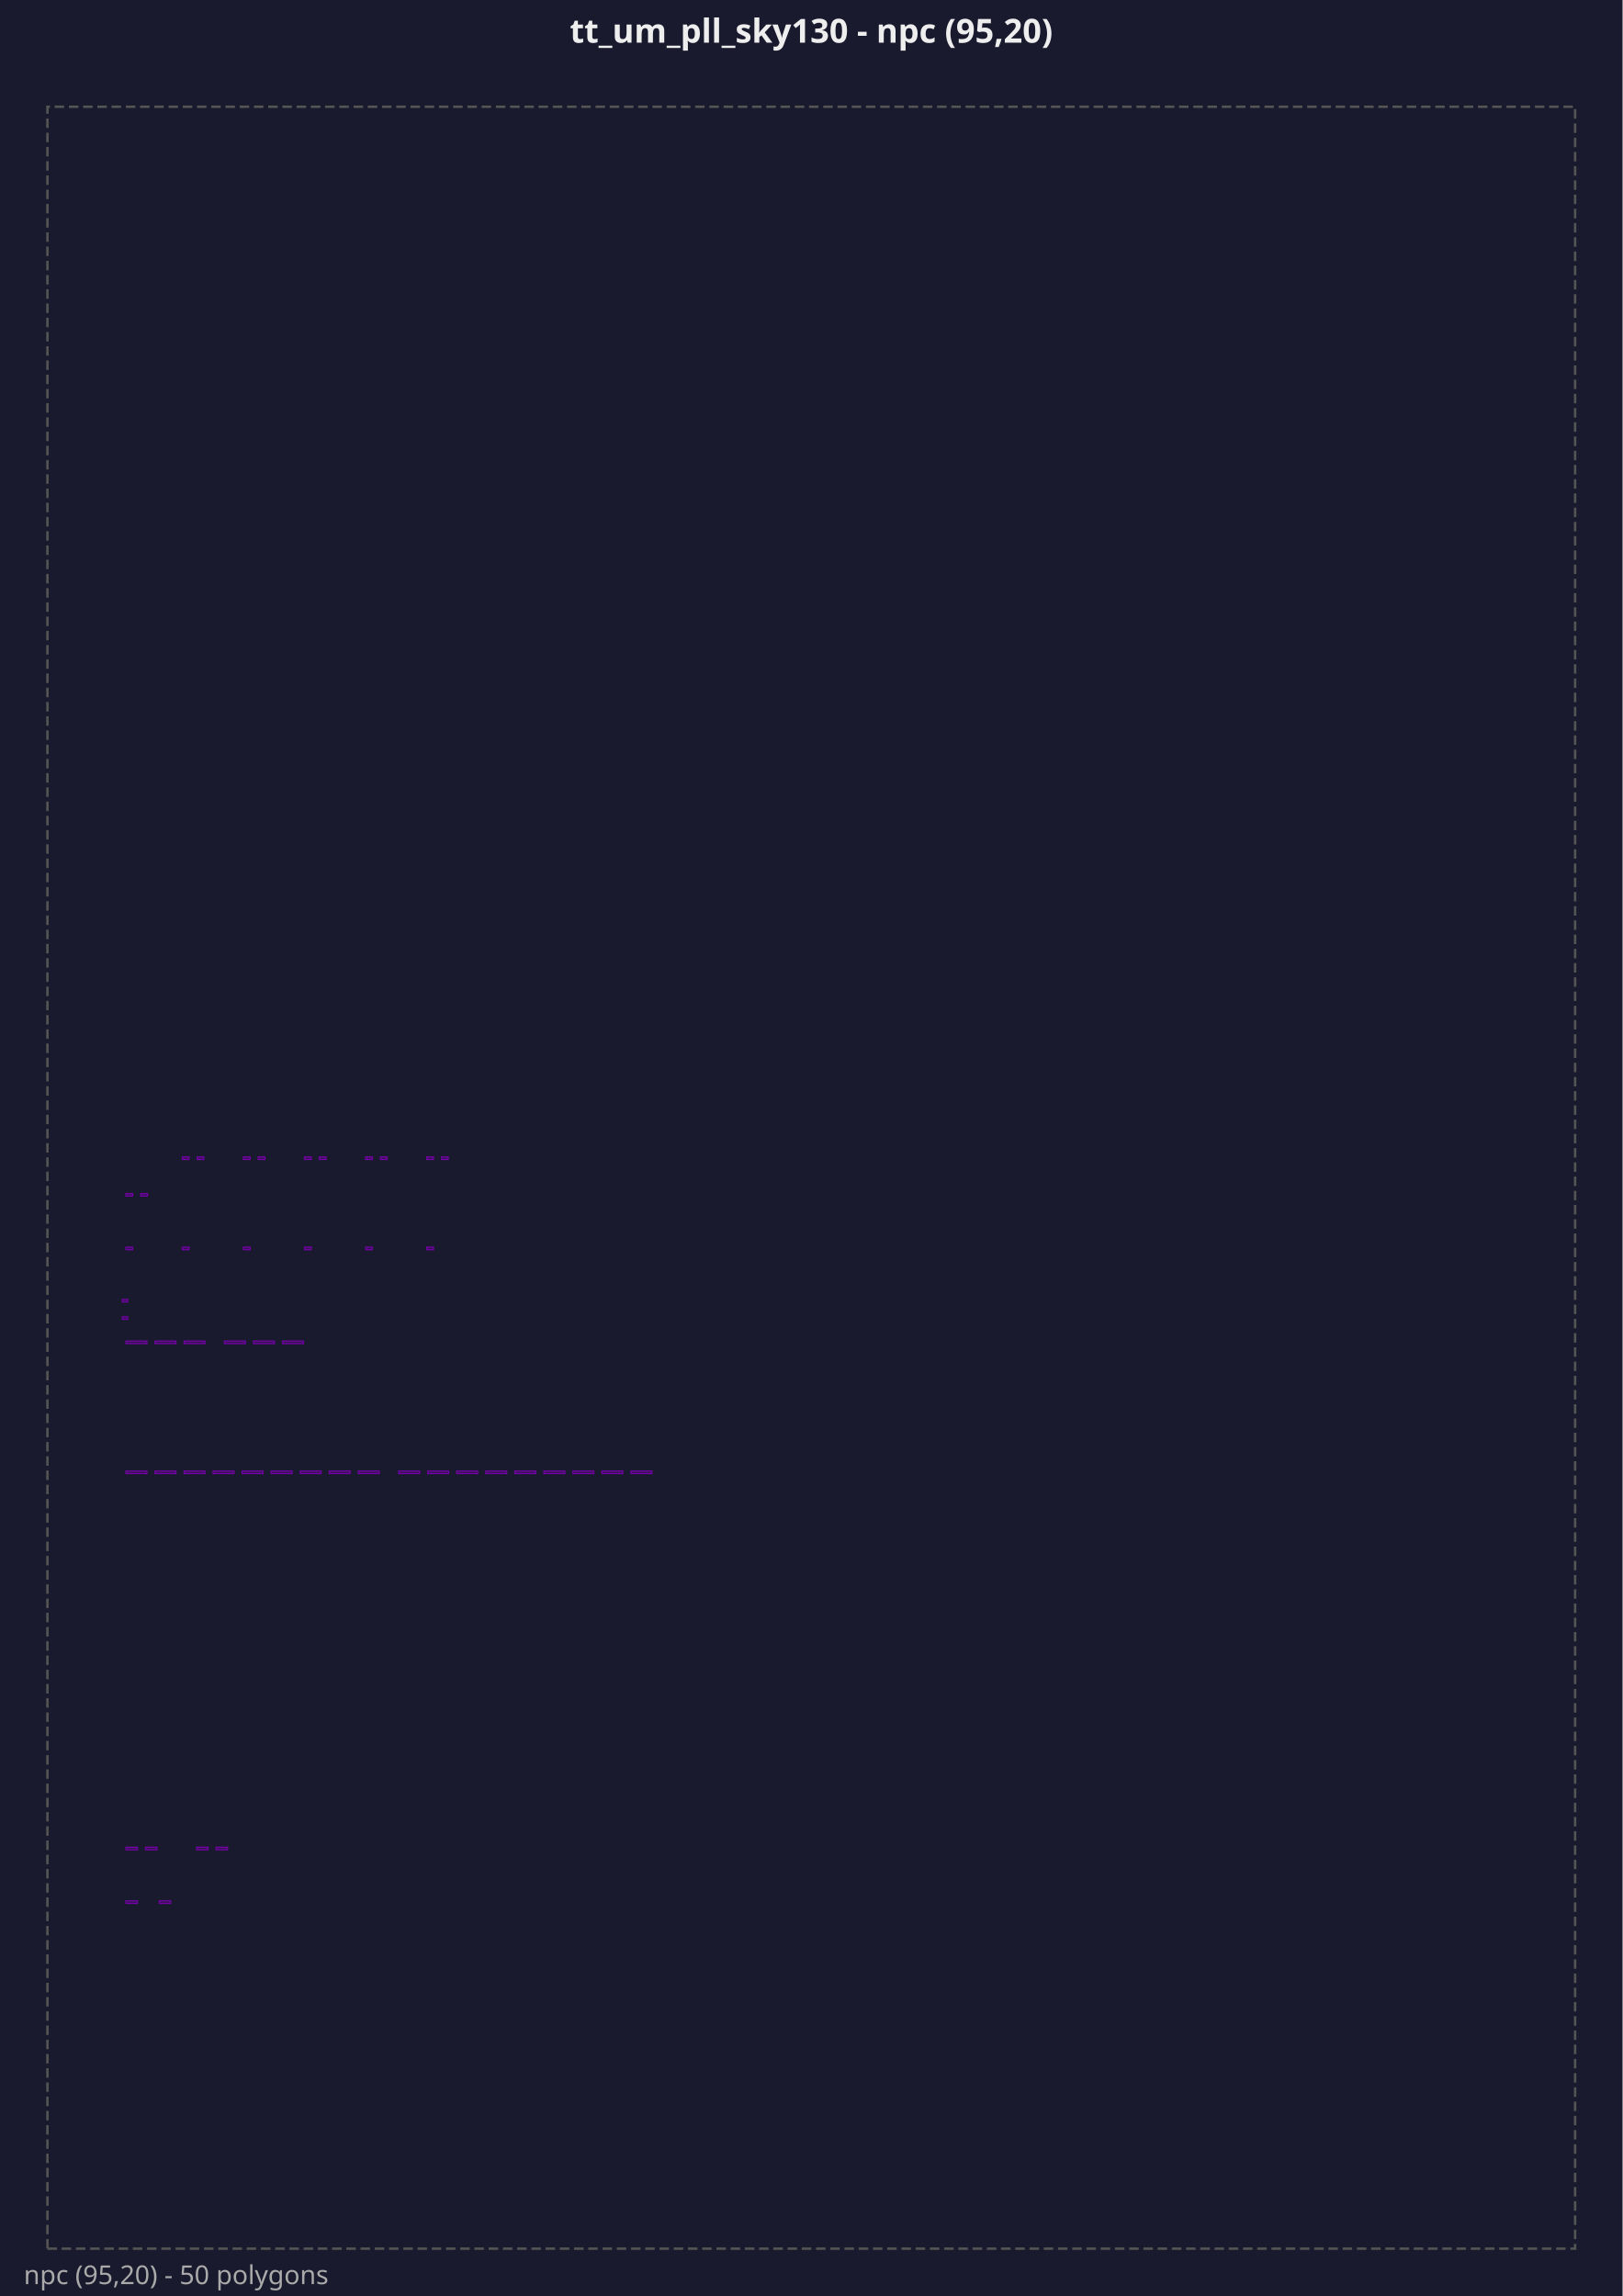
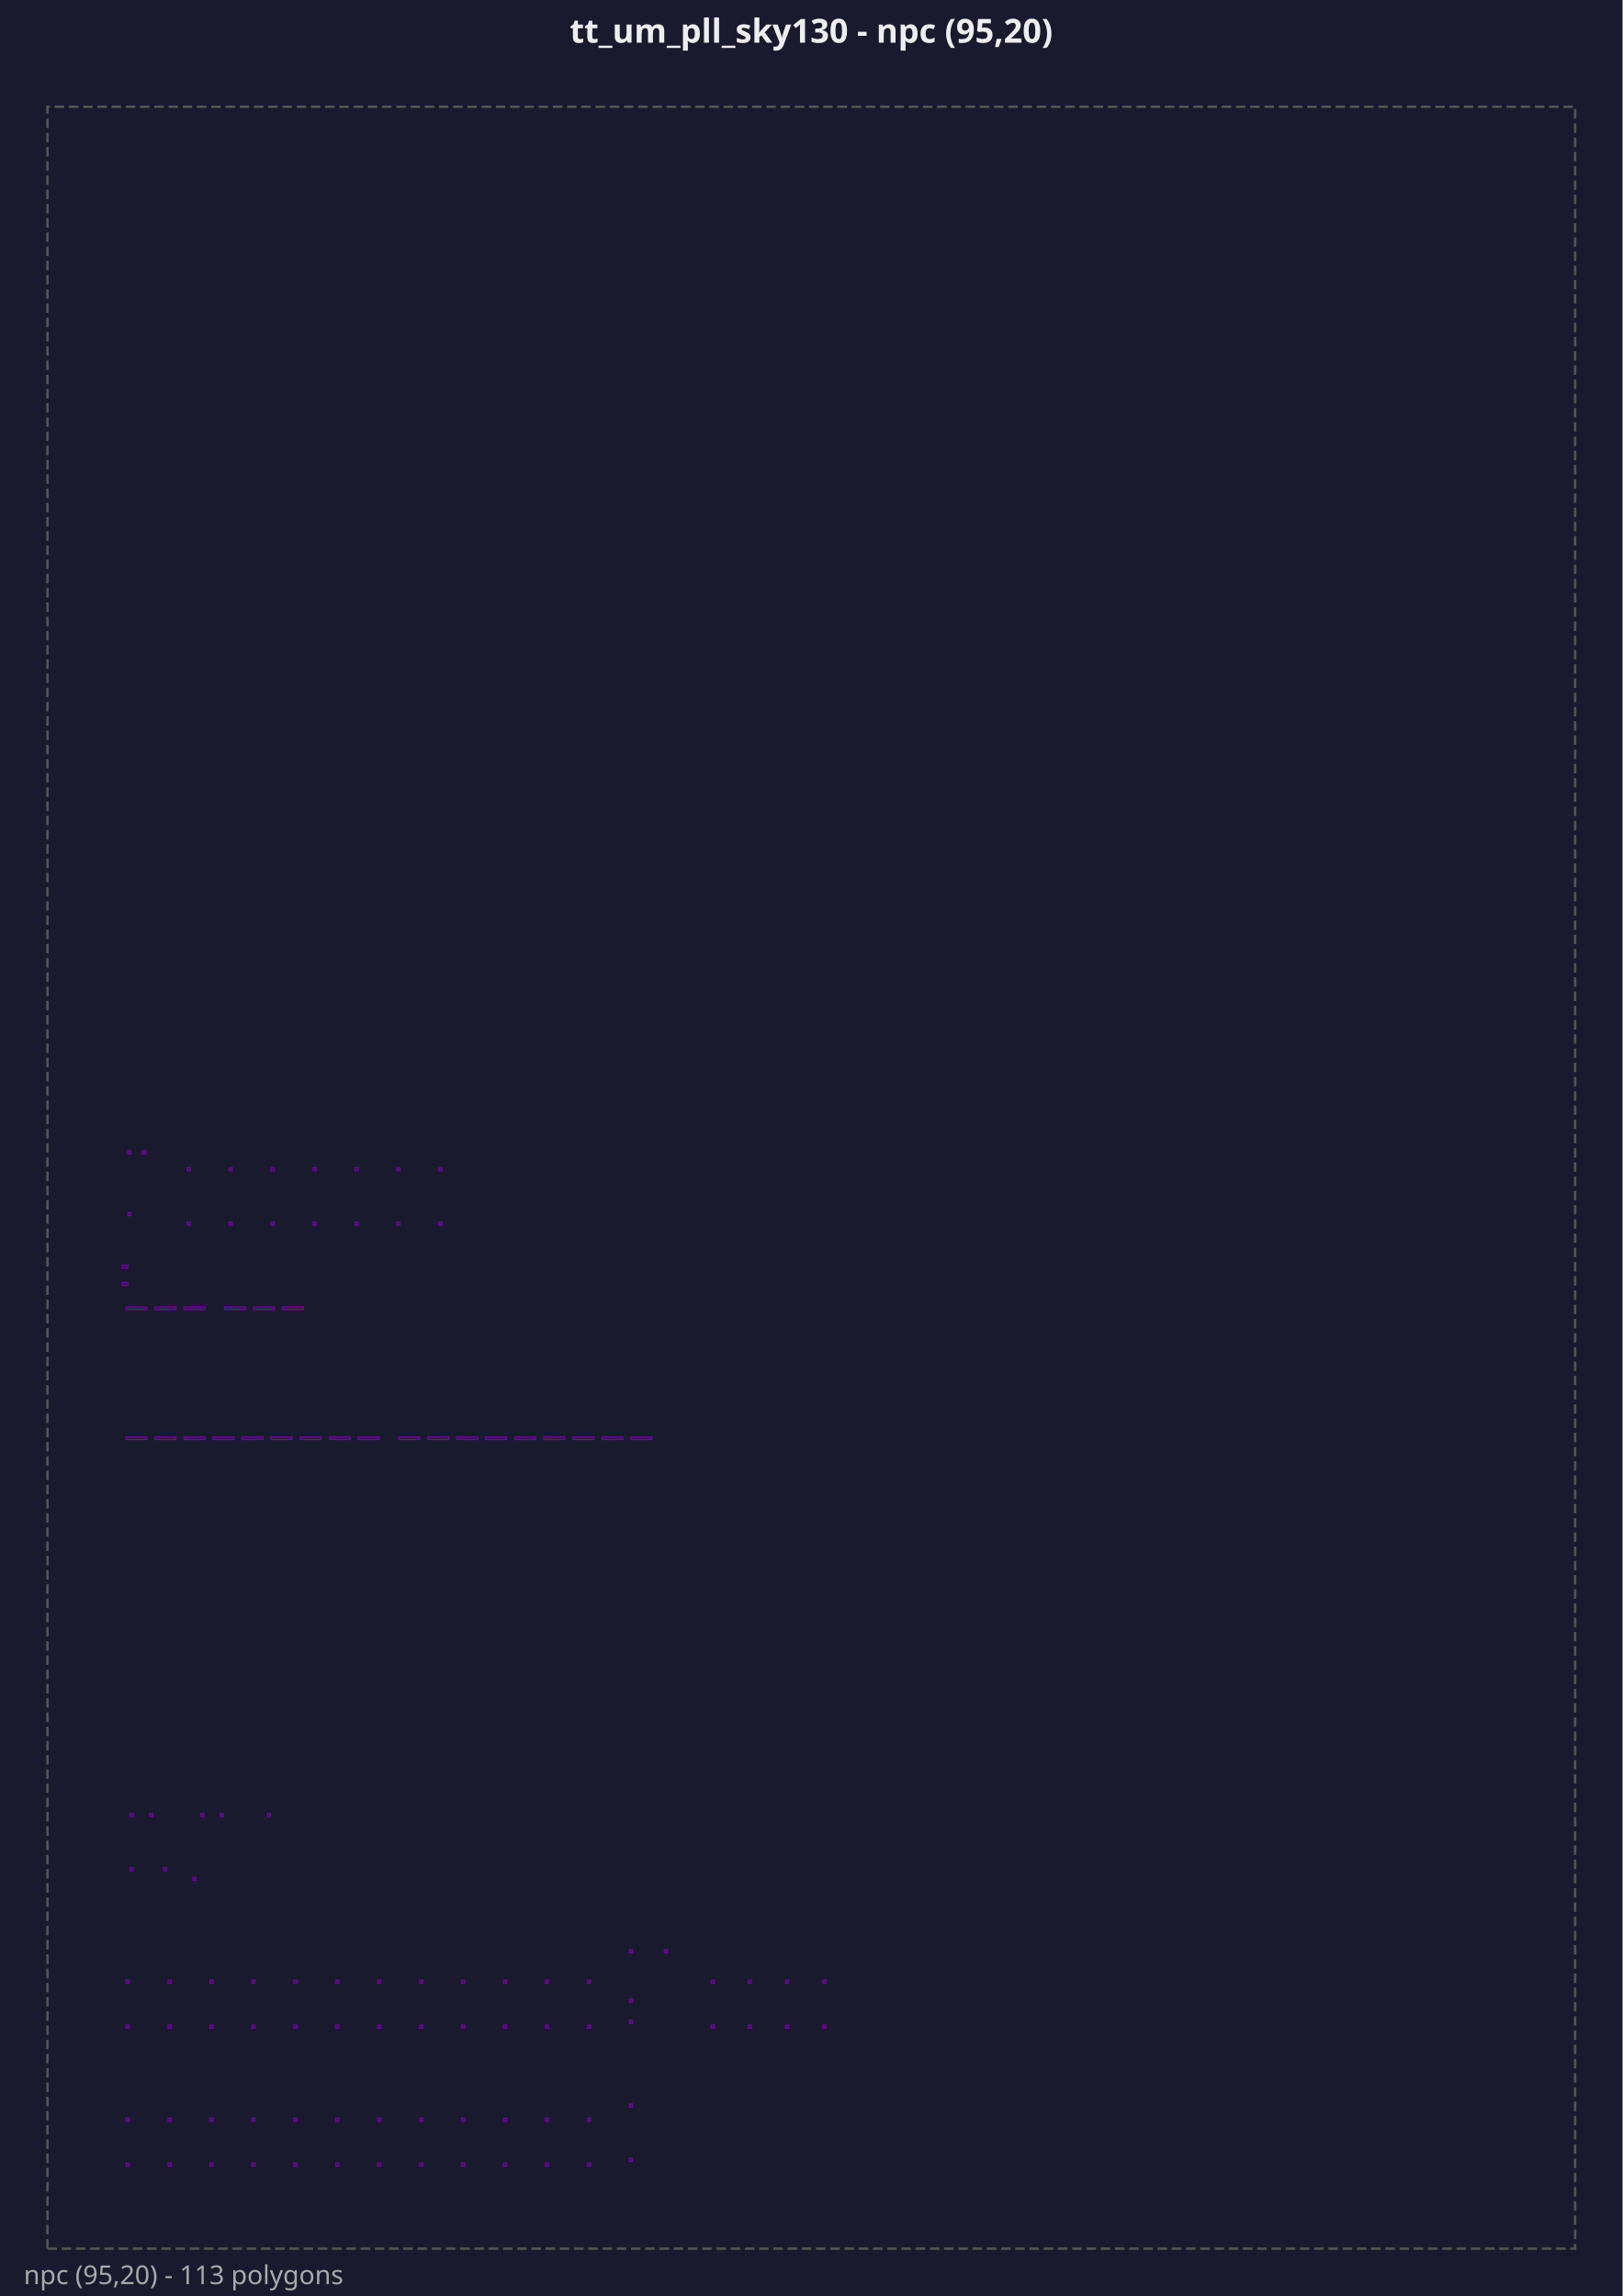
<svg xmlns="http://www.w3.org/2000/svg" width="684.0" height="968.0" viewBox="0 0 684.0 968.0">
  <rect width="100%" height="100%" fill="#1a1a2e" />
  <text x="342.0" y="18" font-family="sans-serif" font-size="14" fill="#eee" text-anchor="middle" font-weight="bold">tt_um_pll_sky130 - npc (95,20)</text>
  <g transform="translate(0, 25)">
    <path d="M 20.00,923.04 L 664.00,923.04 L 664.00,20.00 L 20.00,20.00 Z" fill="none" stroke="#555555" stroke-width="1" stroke-dasharray="4,2" />
-     <path d="M 111.68,462.76 L 108.88,462.76 L 108.88,463.84 L 111.68,463.84 Z M 105.44,462.76 L 102.64,462.76 L 102.64,463.84 L 105.44,463.84 Z M 131.20,462.76 L 128.40,462.76 L 128.40,463.84 L 131.20,463.84 Z M 79.68,462.76 L 76.88,462.76 L 76.88,463.84 L 79.68,463.84 Z M 85.92,462.76 L 83.12,462.76 L 83.12,463.84 L 85.92,463.84 Z M 188.96,462.76 L 186.16,462.76 L 186.16,463.84 L 188.96,463.84 Z M 182.72,462.76 L 179.92,462.76 L 179.92,463.84 L 182.72,463.84 Z M 137.44,462.76 L 134.64,462.76 L 134.64,463.84 L 137.44,463.84 Z M 163.20,462.76 L 160.40,462.76 L 160.40,463.84 L 163.20,463.84 Z M 156.96,462.76 L 154.16,462.76 L 154.16,463.84 L 156.96,463.84 Z M 55.92,478.20 L 53.12,478.20 L 53.12,479.28 L 55.92,479.28 Z M 62.16,478.20 L 59.36,478.20 L 59.36,479.28 L 62.16,479.28 Z M 131.20,500.80 L 128.40,500.80 L 128.40,501.88 L 131.20,501.88 Z M 156.96,500.80 L 154.16,500.80 L 154.16,501.88 L 156.96,501.88 Z M 182.72,500.80 L 179.92,500.80 L 179.92,501.88 L 182.72,501.88 Z M 105.44,500.80 L 102.64,500.80 L 102.64,501.88 L 105.44,501.88 Z M 79.68,500.80 L 76.88,500.80 L 76.88,501.88 L 79.68,501.88 Z M 55.92,500.80 L 53.12,500.80 L 53.12,501.88 L 55.92,501.88 Z M 53.80,522.84 L 51.60,522.84 L 51.60,523.92 L 53.80,523.92 Z M 53.80,530.16 L 51.60,530.16 L 51.60,531.24 L 53.80,531.24 Z M 61.92,540.40 L 53.12,540.40 L 53.12,541.48 L 61.92,541.48 Z M 74.16,540.40 L 65.36,540.40 L 65.36,541.48 L 74.16,541.48 Z M 86.40,540.40 L 77.60,540.40 L 77.60,541.48 L 86.40,541.48 Z M 103.44,540.40 L 94.64,540.40 L 94.64,541.48 L 103.44,541.48 Z M 115.68,540.40 L 106.88,540.40 L 106.88,541.48 L 115.68,541.48 Z M 127.92,540.40 L 119.12,540.40 L 119.12,541.48 L 127.92,541.48 Z M 135.36,595.18 L 126.56,595.18 L 126.56,596.26 L 135.36,596.26 Z M 61.92,595.18 L 53.12,595.18 L 53.12,596.26 L 61.92,596.26 Z M 74.16,595.18 L 65.36,595.18 L 65.36,596.26 L 74.16,596.26 Z M 98.64,595.18 L 89.84,595.18 L 89.84,596.26 L 98.64,596.26 Z M 274.80,595.18 L 266.00,595.18 L 266.00,596.26 L 274.80,596.26 Z M 262.56,595.18 L 253.76,595.18 L 253.76,596.26 L 262.56,596.26 Z M 250.32,595.18 L 241.52,595.18 L 241.52,596.26 L 250.32,596.26 Z M 238.08,595.18 L 229.28,595.18 L 229.28,596.26 L 238.08,596.26 Z M 225.84,595.18 L 217.04,595.18 L 217.04,596.26 L 225.84,596.26 Z M 213.60,595.18 L 204.80,595.18 L 204.80,596.26 L 213.60,596.26 Z M 201.36,595.18 L 192.56,595.18 L 192.56,596.26 L 201.36,596.26 Z M 189.12,595.18 L 180.32,595.18 L 180.32,596.26 L 189.12,596.26 Z M 176.88,595.18 L 168.08,595.18 L 168.08,596.26 L 176.88,596.26 Z M 159.84,595.18 L 151.04,595.18 L 151.04,596.26 L 159.84,596.26 Z M 147.60,595.18 L 138.80,595.18 L 138.80,596.26 L 147.60,596.26 Z M 123.12,595.18 L 114.32,595.18 L 114.32,596.26 L 123.12,596.26 Z M 110.88,595.18 L 102.08,595.18 L 102.08,596.26 L 110.88,596.26 Z M 86.40,595.18 L 77.60,595.18 L 77.60,596.26 L 86.40,596.26 Z M 57.92,753.80 L 53.12,753.80 L 53.12,754.88 L 57.92,754.88 Z M 66.16,753.80 L 61.36,753.80 L 61.36,754.88 L 66.16,754.88 Z M 87.68,753.80 L 82.88,753.80 L 82.88,754.88 L 87.68,754.88 Z M 95.92,753.80 L 91.12,753.80 L 91.12,754.88 L 95.92,754.88 Z M 71.96,776.40 L 67.16,776.40 L 67.16,777.48 L 71.96,777.48 Z M 57.92,776.40 L 53.12,776.40 L 53.12,777.48 L 57.92,777.48 Z" fill="#9400D3" fill-opacity="0.2" stroke="#7500a8" stroke-width="0.5" />
-     <text x="10" y="938" font-family="sans-serif" font-size="11" fill="#aaaaaa">npc (95,20) - 50 polygons</text>
+     <path d="M 55.16,460.20 L 53.88,460.20 L 53.88,461.48 L 55.16,461.48 Z M 61.40,460.20 L 60.12,460.20 L 60.12,461.48 L 61.40,461.48 Z M 168.62,467.30 L 167.34,467.30 L 167.34,468.58 L 168.62,468.58 Z M 186.30,467.30 L 185.02,467.30 L 185.02,468.58 L 186.30,468.58 Z M 150.94,467.30 L 149.66,467.30 L 149.66,468.58 L 150.94,468.58 Z M 133.26,467.30 L 131.98,467.30 L 131.98,468.58 L 133.26,468.58 Z M 115.58,467.30 L 114.30,467.30 L 114.30,468.58 L 115.58,468.58 Z M 97.90,467.30 L 96.62,467.30 L 96.62,468.58 L 97.90,468.58 Z M 80.22,467.30 L 78.94,467.30 L 78.94,468.58 L 80.22,468.58 Z M 55.16,486.22 L 53.88,486.22 L 53.88,487.50 L 55.16,487.50 Z M 186.30,490.22 L 185.02,490.22 L 185.02,491.50 L 186.30,491.50 Z M 168.62,490.22 L 167.34,490.22 L 167.34,491.50 L 168.62,491.50 Z M 150.94,490.22 L 149.66,490.22 L 149.66,491.50 L 150.94,491.50 Z M 133.26,490.22 L 131.98,490.22 L 131.98,491.50 L 133.26,491.50 Z M 115.58,490.22 L 114.30,490.22 L 114.30,491.50 L 115.58,491.50 Z M 97.90,490.22 L 96.62,490.22 L 96.62,491.50 L 97.90,491.50 Z M 80.22,490.22 L 78.94,490.22 L 78.94,491.50 L 80.22,491.50 Z M 53.90,508.38 L 51.50,508.38 L 51.50,509.66 L 53.90,509.66 Z M 53.90,515.70 L 51.50,515.70 L 51.50,516.98 L 53.90,516.98 Z M 74.16,526.04 L 65.36,526.04 L 65.36,527.12 L 74.16,527.12 Z M 86.40,526.04 L 77.60,526.04 L 77.60,527.12 L 86.40,527.12 Z M 103.44,526.04 L 94.64,526.04 L 94.64,527.12 L 103.44,527.12 Z M 115.68,526.04 L 106.88,526.04 L 106.88,527.12 L 115.68,527.12 Z M 127.92,526.04 L 119.12,526.04 L 119.12,527.12 L 127.92,527.12 Z M 61.92,526.04 L 53.12,526.04 L 53.12,527.12 L 61.92,527.12 Z M 61.92,580.82 L 53.12,580.82 L 53.12,581.90 L 61.92,581.90 Z M 274.80,580.82 L 266.00,580.82 L 266.00,581.90 L 274.80,581.90 Z M 159.84,580.82 L 151.04,580.82 L 151.04,581.90 L 159.84,581.90 Z M 262.56,580.82 L 253.76,580.82 L 253.76,581.90 L 262.56,581.90 Z M 74.16,580.82 L 65.36,580.82 L 65.36,581.90 L 74.16,581.90 Z M 86.40,580.82 L 77.60,580.82 L 77.60,581.90 L 86.40,581.90 Z M 147.60,580.82 L 138.80,580.82 L 138.80,581.90 L 147.60,581.90 Z M 176.88,580.82 L 168.08,580.82 L 168.08,581.90 L 176.88,581.90 Z M 189.12,580.82 L 180.32,580.82 L 180.32,581.90 L 189.12,581.90 Z M 135.36,580.82 L 126.56,580.82 L 126.56,581.90 L 135.36,581.90 Z M 201.36,580.82 L 192.56,580.82 L 192.56,581.90 L 201.36,581.90 Z M 123.12,580.82 L 114.32,580.82 L 114.32,581.90 L 123.12,581.90 Z M 213.60,580.82 L 204.80,580.82 L 204.80,581.90 L 213.60,581.90 Z M 110.88,580.82 L 102.08,580.82 L 102.08,581.90 L 110.88,581.90 Z M 225.84,580.82 L 217.04,580.82 L 217.04,581.90 L 225.84,581.90 Z M 98.64,580.82 L 89.84,580.82 L 89.84,581.90 L 98.64,581.90 Z M 238.08,580.82 L 229.28,580.82 L 229.28,581.90 L 238.08,581.90 Z M 250.32,580.82 L 241.52,580.82 L 241.52,581.90 L 250.32,581.90 Z M 113.98,739.54 L 112.70,739.54 L 112.70,740.82 L 113.98,740.82 Z M 94.16,739.54 L 92.88,739.54 L 92.88,740.82 L 94.16,740.82 Z M 85.92,739.54 L 84.64,739.54 L 84.64,740.82 L 85.92,740.82 Z M 64.40,739.54 L 63.12,739.54 L 63.12,740.82 L 64.40,740.82 Z M 56.16,739.54 L 54.88,739.54 L 54.88,740.82 L 56.16,740.82 Z M 56.16,762.46 L 54.88,762.46 L 54.88,763.74 L 56.16,763.74 Z M 70.20,762.46 L 68.92,762.46 L 68.92,763.74 L 70.20,763.74 Z M 82.54,766.46 L 81.26,766.46 L 81.26,767.74 L 82.54,767.74 Z M 281.34,796.96 L 280.06,796.96 L 280.06,798.24 L 281.34,798.24 Z M 266.62,796.96 L 265.34,796.96 L 265.34,798.24 L 266.62,798.24 Z M 213.58,809.88 L 212.30,809.88 L 212.30,811.16 L 213.58,811.16 Z M 348.14,809.88 L 346.86,809.88 L 346.86,811.16 L 348.14,811.16 Z M 332.46,809.88 L 331.18,809.88 L 331.18,811.16 L 332.46,811.16 Z M 316.78,809.88 L 315.50,809.88 L 315.50,811.16 L 316.78,811.16 Z M 301.10,809.88 L 299.82,809.88 L 299.82,811.16 L 301.10,811.16 Z M 248.94,809.88 L 247.66,809.88 L 247.66,811.16 L 248.94,811.16 Z M 231.26,809.88 L 229.98,809.88 L 229.98,811.16 L 231.26,811.16 Z M 195.90,809.88 L 194.62,809.88 L 194.62,811.16 L 195.90,811.16 Z M 178.22,809.88 L 176.94,809.88 L 176.94,811.16 L 178.22,811.16 Z M 160.54,809.88 L 159.26,809.88 L 159.26,811.16 L 160.54,811.16 Z M 142.86,809.88 L 141.58,809.88 L 141.58,811.16 L 142.86,811.16 Z M 125.18,809.88 L 123.90,809.88 L 123.90,811.16 L 125.18,811.16 Z M 107.50,809.88 L 106.22,809.88 L 106.22,811.16 L 107.50,811.16 Z M 89.82,809.88 L 88.54,809.88 L 88.54,811.16 L 89.82,811.16 Z M 72.14,809.88 L 70.86,809.88 L 70.86,811.16 L 72.14,811.16 Z M 54.46,809.88 L 53.18,809.88 L 53.18,811.16 L 54.46,811.16 Z M 266.62,817.88 L 265.34,817.88 L 265.34,819.16 L 266.62,819.16 Z M 266.62,826.80 L 265.34,826.80 L 265.34,828.08 L 266.62,828.08 Z M 348.14,828.80 L 346.86,828.80 L 346.86,830.08 L 348.14,830.08 Z M 72.14,828.80 L 70.86,828.80 L 70.86,830.08 L 72.14,830.08 Z M 54.46,828.80 L 53.18,828.80 L 53.18,830.08 L 54.46,830.08 Z M 332.46,828.80 L 331.18,828.80 L 331.18,830.08 L 332.46,830.08 Z M 316.78,828.80 L 315.50,828.80 L 315.50,830.08 L 316.78,830.08 Z M 301.10,828.80 L 299.82,828.80 L 299.82,830.08 L 301.10,830.08 Z M 248.94,828.80 L 247.66,828.80 L 247.66,830.08 L 248.94,830.08 Z M 231.26,828.80 L 229.98,828.80 L 229.98,830.08 L 231.26,830.08 Z M 213.58,828.80 L 212.30,828.80 L 212.30,830.08 L 213.58,830.08 Z M 195.90,828.80 L 194.62,828.80 L 194.62,830.08 L 195.90,830.08 Z M 178.22,828.80 L 176.94,828.80 L 176.94,830.08 L 178.22,830.08 Z M 160.54,828.80 L 159.26,828.80 L 159.26,830.08 L 160.54,830.08 Z M 142.86,828.80 L 141.58,828.80 L 141.58,830.08 L 142.86,830.08 Z M 125.18,828.80 L 123.90,828.80 L 123.90,830.08 L 125.18,830.08 Z M 107.50,828.80 L 106.22,828.80 L 106.22,830.08 L 107.50,830.08 Z M 89.82,828.80 L 88.54,828.80 L 88.54,830.08 L 89.82,830.08 Z M 266.62,862.02 L 265.34,862.02 L 265.34,863.30 L 266.62,863.30 Z M 125.18,868.02 L 123.90,868.02 L 123.90,869.30 L 125.18,869.30 Z M 142.86,868.02 L 141.58,868.02 L 141.58,869.30 L 142.86,869.30 Z M 107.50,868.02 L 106.22,868.02 L 106.22,869.30 L 107.50,869.30 Z M 89.82,868.02 L 88.54,868.02 L 88.54,869.30 L 89.82,869.30 Z M 160.54,868.02 L 159.26,868.02 L 159.26,869.30 L 160.54,869.30 Z M 178.22,868.02 L 176.94,868.02 L 176.94,869.30 L 178.22,869.30 Z M 72.14,868.02 L 70.86,868.02 L 70.86,869.30 L 72.14,869.30 Z M 195.90,868.02 L 194.62,868.02 L 194.62,869.30 L 195.90,869.30 Z M 213.58,868.02 L 212.30,868.02 L 212.30,869.30 L 213.58,869.30 Z M 54.46,868.02 L 53.18,868.02 L 53.18,869.30 L 54.46,869.30 Z M 231.26,868.02 L 229.98,868.02 L 229.98,869.30 L 231.26,869.30 Z M 248.94,868.02 L 247.66,868.02 L 247.66,869.30 L 248.94,869.30 Z M 266.62,884.94 L 265.34,884.94 L 265.34,886.22 L 266.62,886.22 Z M 72.14,886.94 L 70.86,886.94 L 70.86,888.22 L 72.14,888.22 Z M 89.82,886.94 L 88.54,886.94 L 88.54,888.22 L 89.82,888.22 Z M 107.50,886.94 L 106.22,886.94 L 106.22,888.22 L 107.50,888.22 Z M 54.46,886.94 L 53.18,886.94 L 53.18,888.22 L 54.46,888.22 Z M 125.18,886.94 L 123.90,886.94 L 123.90,888.22 L 125.18,888.22 Z M 142.86,886.94 L 141.58,886.94 L 141.58,888.22 L 142.86,888.22 Z M 160.54,886.94 L 159.26,886.94 L 159.26,888.22 L 160.54,888.22 Z M 178.22,886.94 L 176.94,886.94 L 176.94,888.22 L 178.22,888.22 Z M 195.90,886.94 L 194.62,886.94 L 194.62,888.22 L 195.90,888.22 Z M 213.58,886.94 L 212.30,886.94 L 212.30,888.22 L 213.58,888.22 Z M 231.26,886.94 L 229.98,886.94 L 229.98,888.22 L 231.26,888.22 Z M 248.94,886.94 L 247.66,886.94 L 247.66,888.22 L 248.94,888.22 Z" fill="#9400D3" fill-opacity="0.2" stroke="#7500a8" stroke-width="0.5" />
+     <text x="10" y="938" font-family="sans-serif" font-size="11" fill="#aaaaaa">npc (95,20) - 113 polygons</text>
  </g>
</svg>
